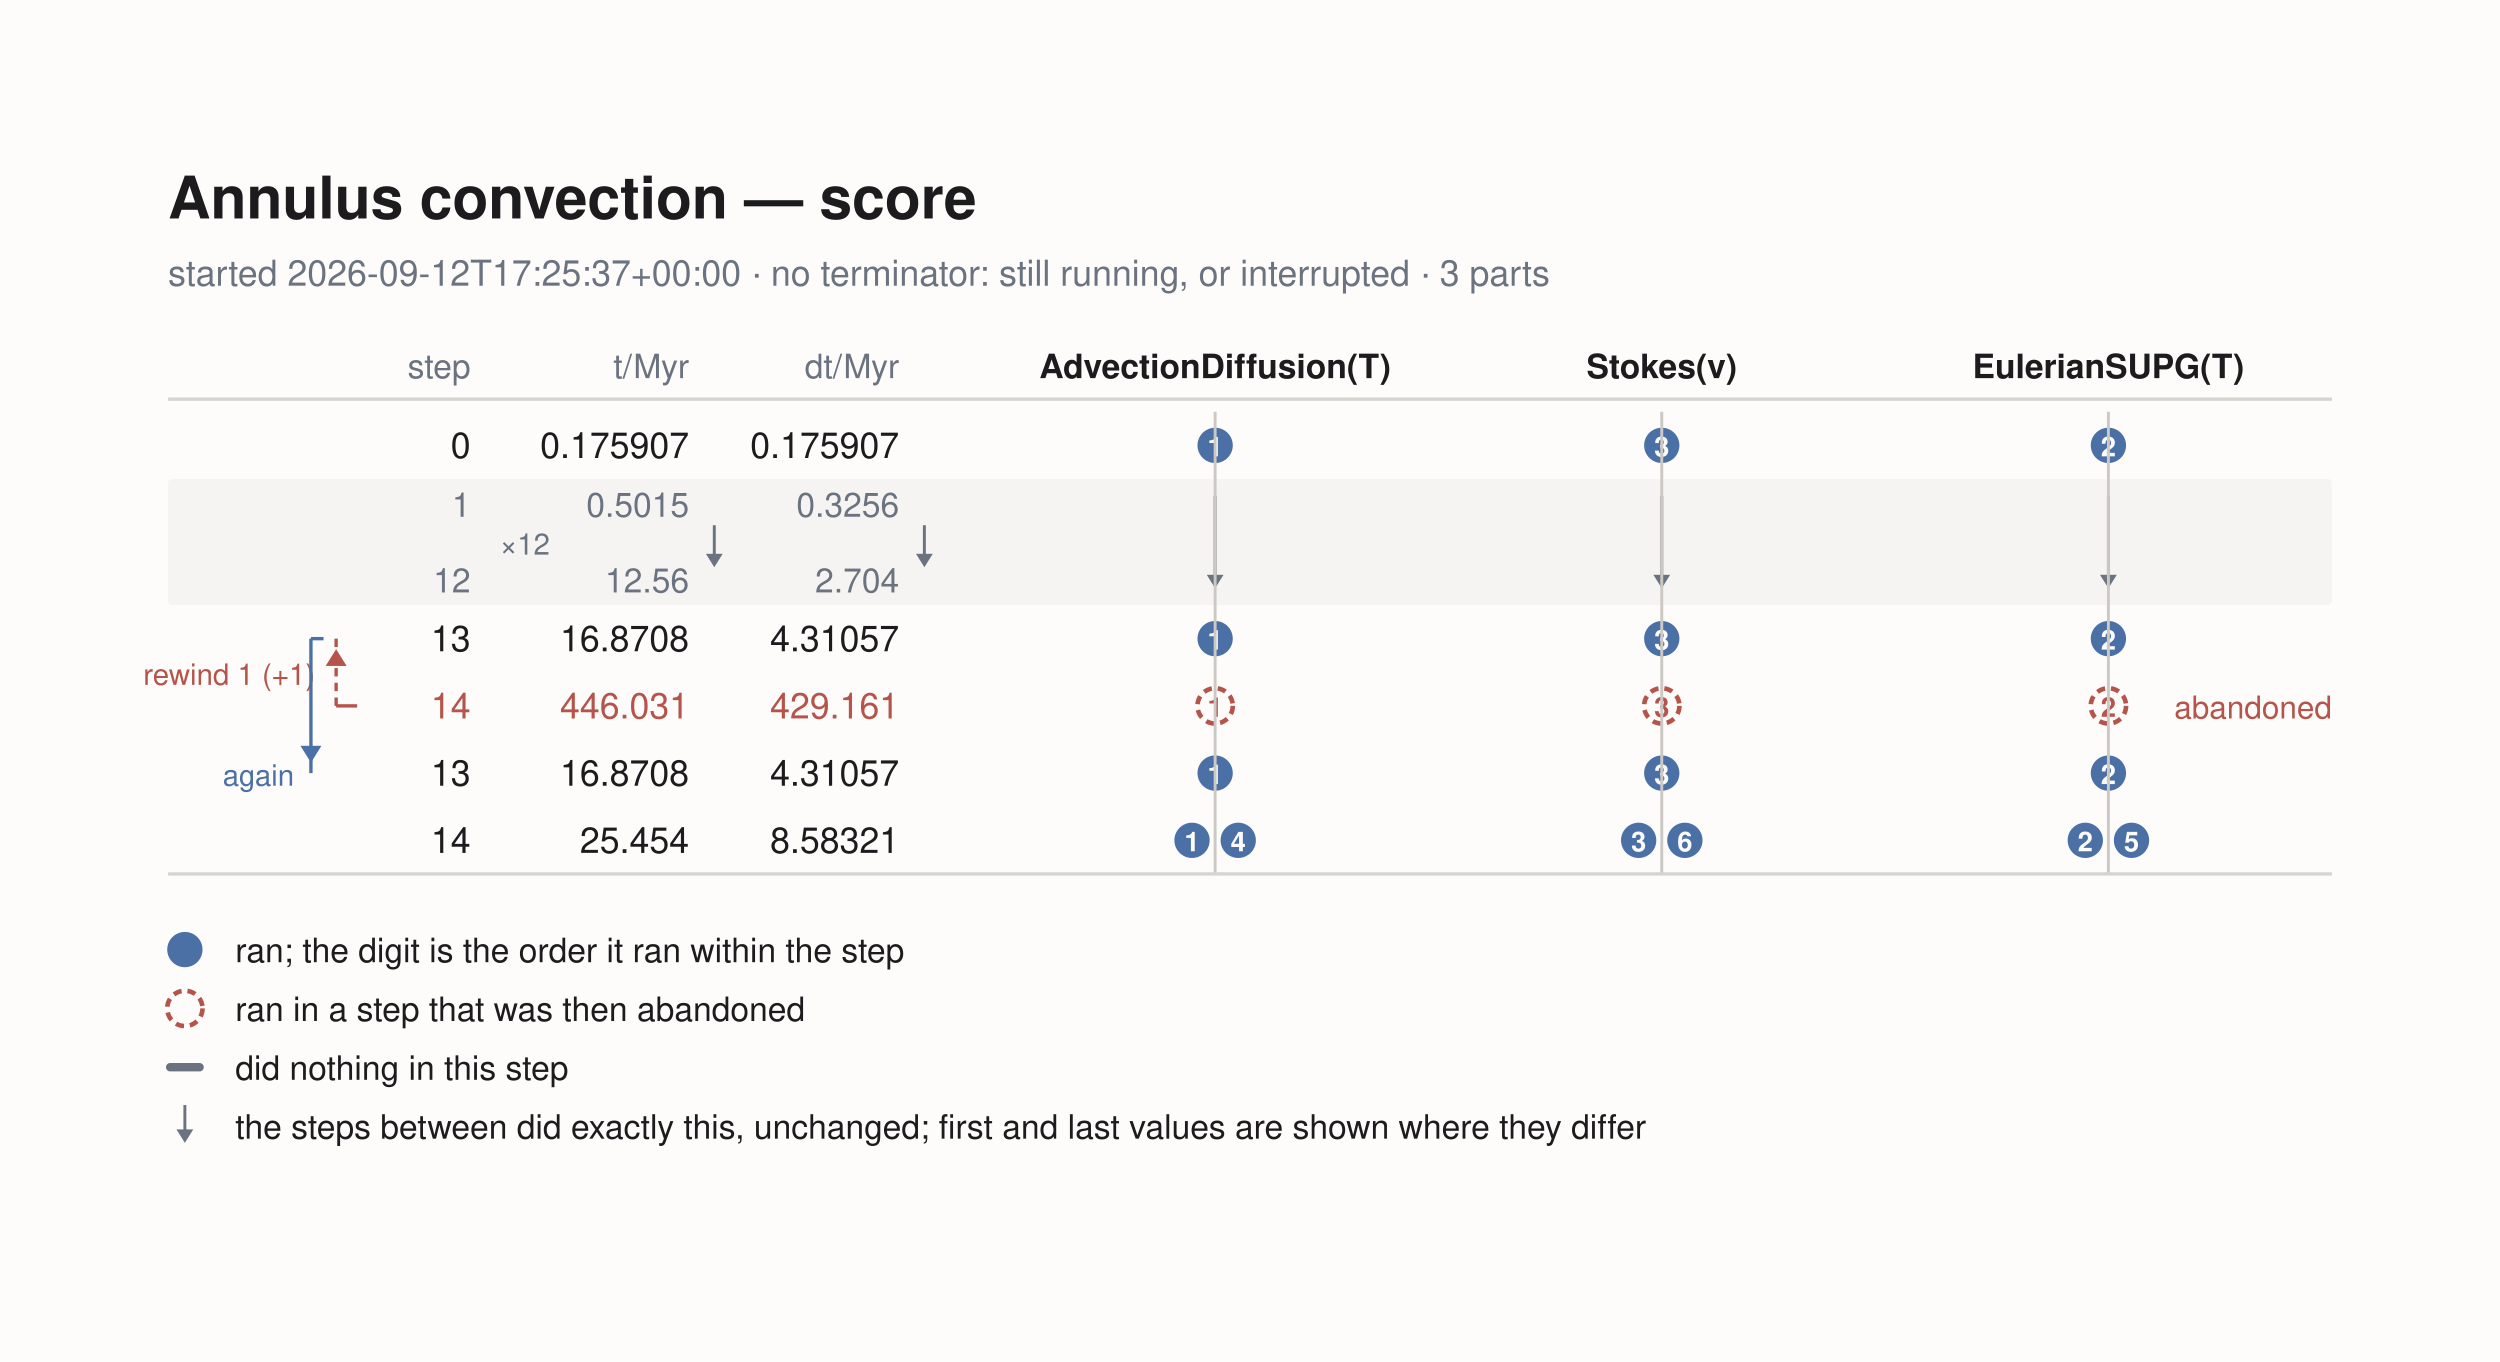
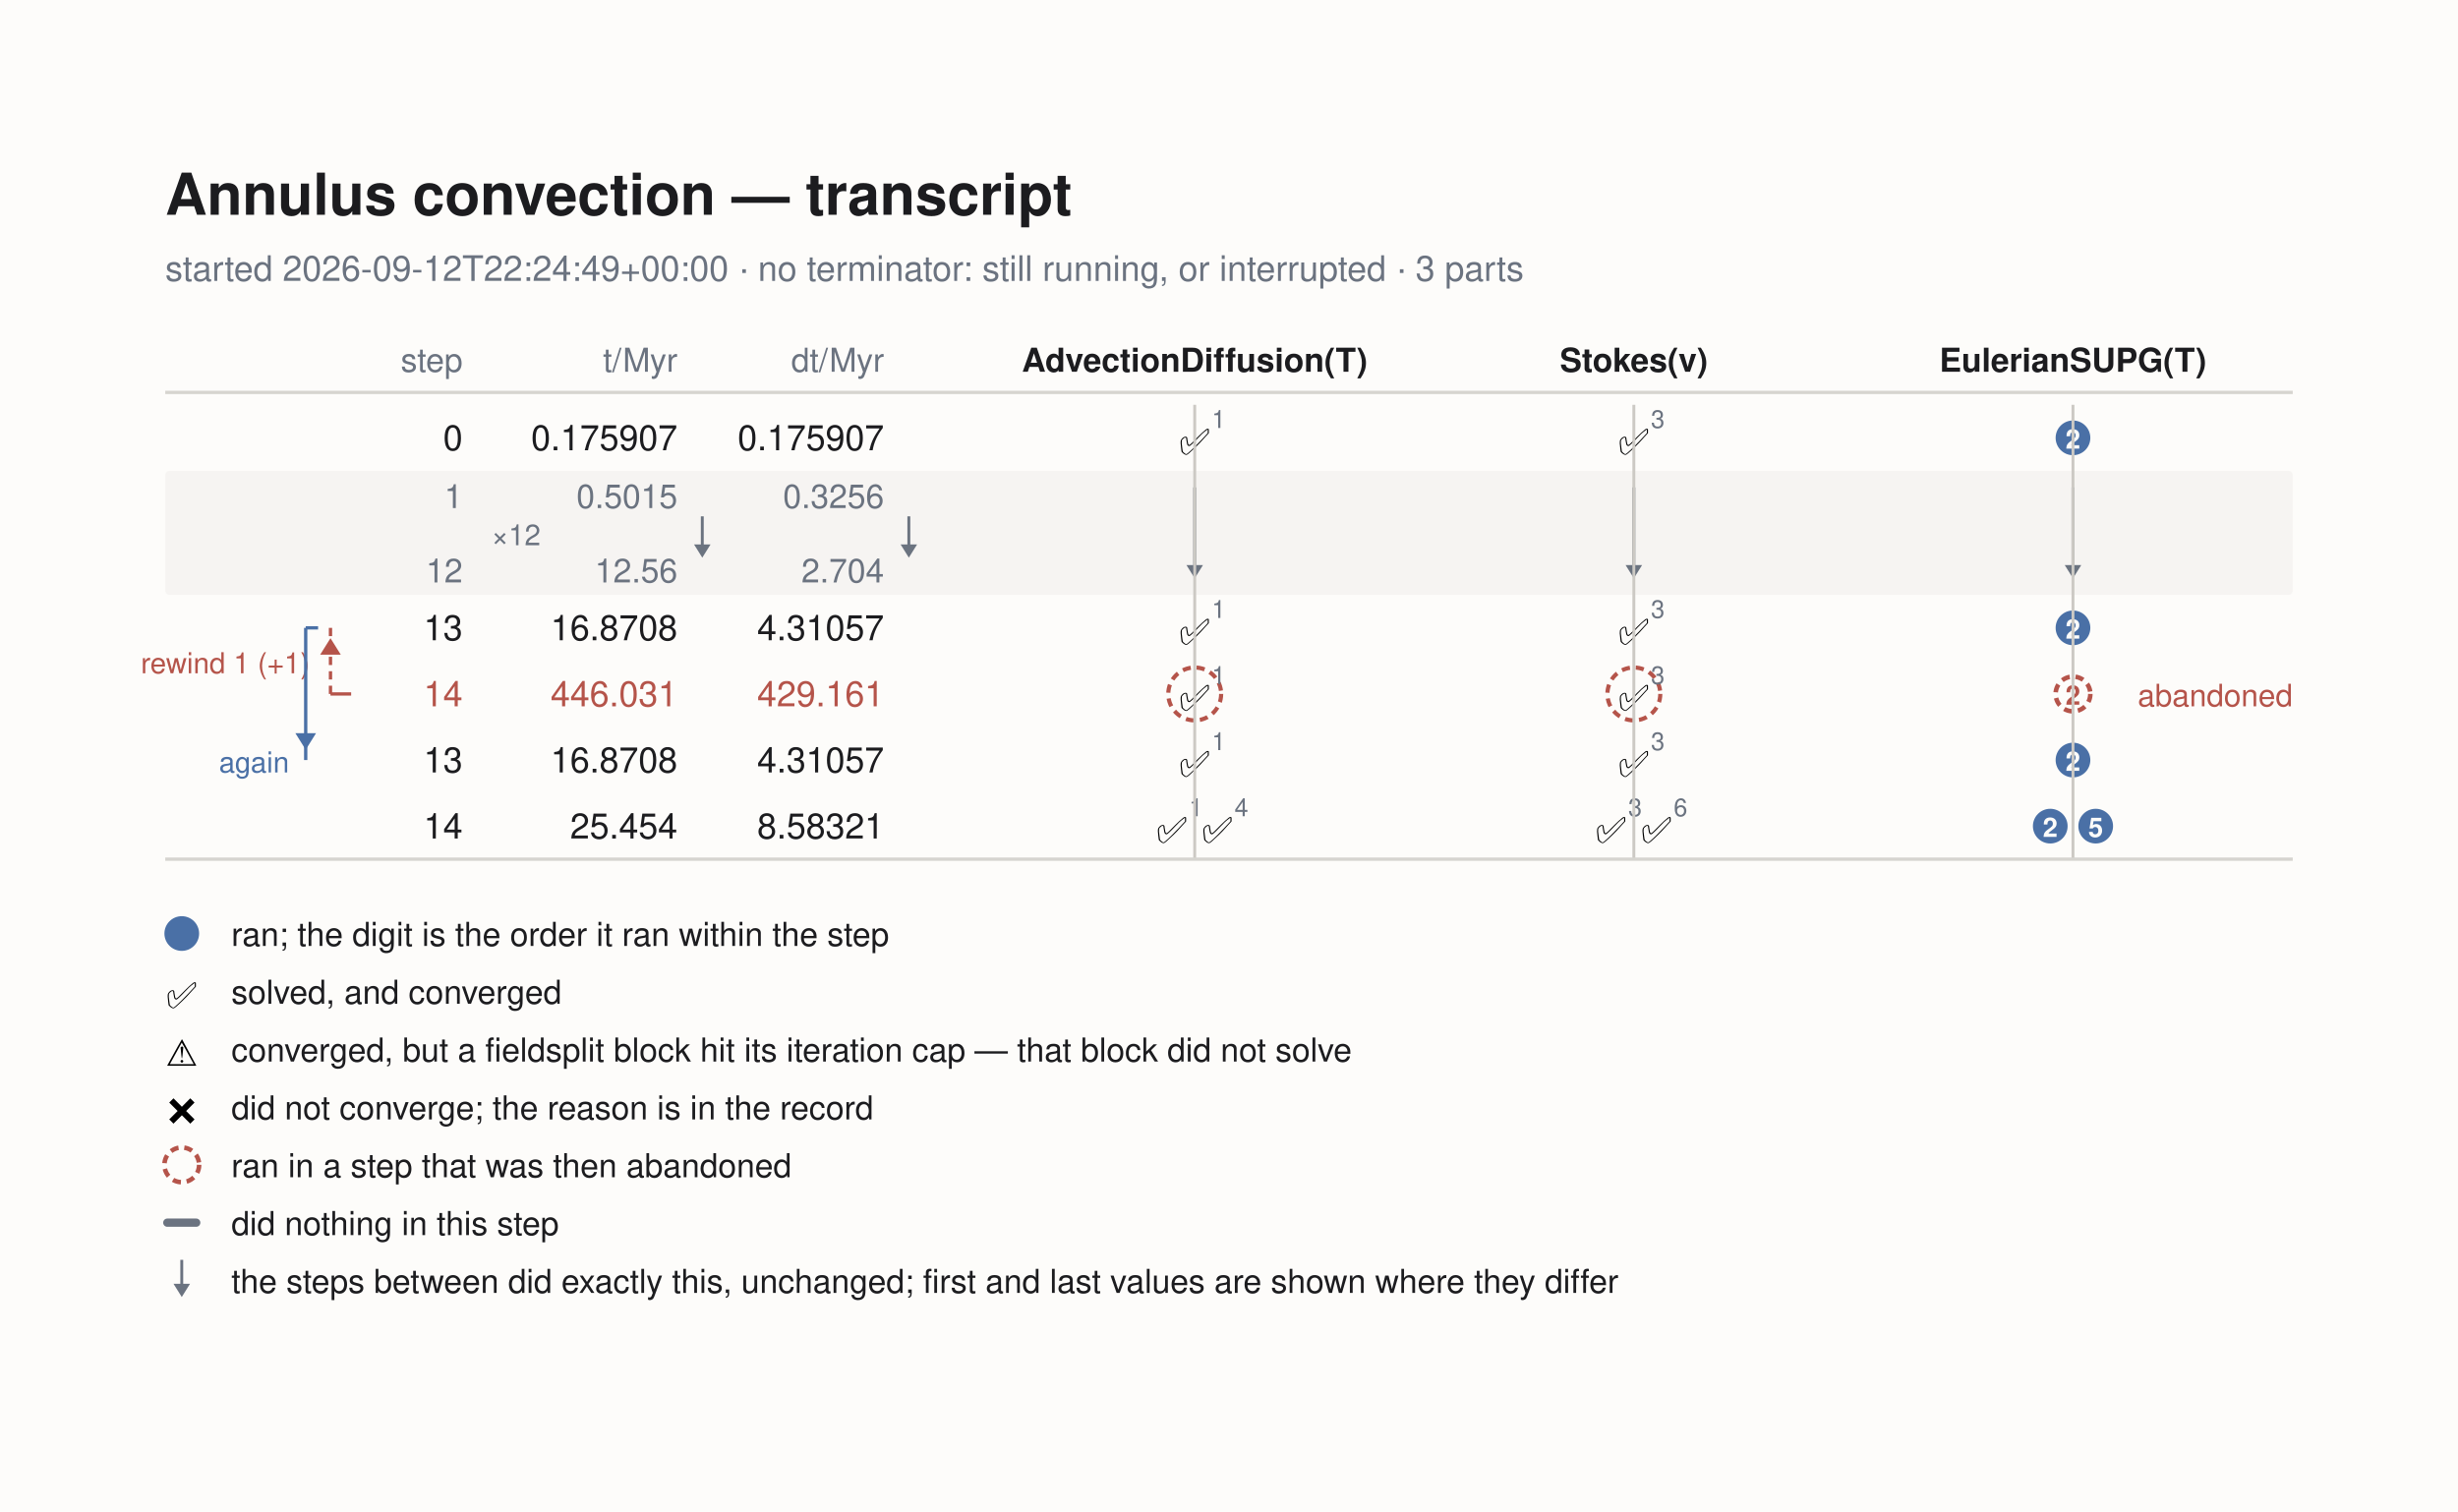
- <svg xmlns="http://www.w3.org/2000/svg" width="595" height="324" viewBox="0 0 595 324">
-   <rect x="0" y="0" width="595.0" height="324.0" fill="#fdfcfa" />
-   <text x="40.0" y="52.0" font-family="'Helvetica Neue', Helvetica, Arial, sans-serif" font-size="14" fill="#1c1c1f" text-anchor="start" font-weight="600">Annulus convection — score</text>
-   <text x="40.0" y="68.0" font-family="'Helvetica Neue', Helvetica, Arial, sans-serif" font-size="8.5" fill="#6b7380" text-anchor="start" font-weight="normal">started 2026-09-12T17:25:37+00:00  ·  no terminator: still running, or interrupted  ·  3 parts</text>
+ <svg xmlns="http://www.w3.org/2000/svg" width="595" height="366" viewBox="0 0 595 366">
+   <rect x="0" y="0" width="595.0" height="366.0" fill="#fdfcfa" />
+   <text x="40.0" y="52.0" font-family="'Helvetica Neue', Helvetica, Arial, sans-serif" font-size="14" fill="#1c1c1f" text-anchor="start" font-weight="600">Annulus convection — transcript</text>
+   <text x="40.0" y="68.0" font-family="'Helvetica Neue', Helvetica, Arial, sans-serif" font-size="8.5" fill="#6b7380" text-anchor="start" font-weight="normal">started 2026-09-12T22:24:49+00:00  ·  no terminator: still running, or interrupted  ·  3 parts</text>
  <text x="112.0" y="90.0" font-family="'Helvetica Neue', Helvetica, Arial, sans-serif" font-size="8" fill="#6b7380" text-anchor="end" font-weight="normal">step</text>
  <text x="164.0" y="90.0" font-family="'Helvetica Neue', Helvetica, Arial, sans-serif" font-size="8" fill="#6b7380" text-anchor="end" font-weight="normal">t/Myr</text>
  <text x="214.0" y="90.0" font-family="'Helvetica Neue', Helvetica, Arial, sans-serif" font-size="8" fill="#6b7380" text-anchor="end" font-weight="normal">dt/Myr</text>
  <text x="289.2" y="90.0" font-family="'Helvetica Neue', Helvetica, Arial, sans-serif" font-size="8" fill="#1c1c1f" text-anchor="middle" font-weight="600">AdvectionDiffusion(T)</text>
  <text x="395.5" y="90.0" font-family="'Helvetica Neue', Helvetica, Arial, sans-serif" font-size="8" fill="#1c1c1f" text-anchor="middle" font-weight="600">Stokes(v)</text>
  <text x="501.8" y="90.0" font-family="'Helvetica Neue', Helvetica, Arial, sans-serif" font-size="8" fill="#1c1c1f" text-anchor="middle" font-weight="600">EulerianSUPG(T)</text>
  <line x1="40.0" y1="95.0" x2="555.0" y2="95.0" stroke="#d6d4cf" stroke-width="0.8" />
  <text x="112.0" y="109.0" font-family="'Helvetica Neue', Helvetica, Arial, sans-serif" font-size="8.5" fill="#1c1c1f" text-anchor="end" font-weight="normal">0</text>
  <text x="164.0" y="109.0" font-family="'Helvetica Neue', Helvetica, Arial, sans-serif" font-size="8.5" fill="#1c1c1f" text-anchor="end" font-weight="normal">0.175907</text>
  <text x="214.0" y="109.0" font-family="'Helvetica Neue', Helvetica, Arial, sans-serif" font-size="8.5" fill="#1c1c1f" text-anchor="end" font-weight="normal">0.175907</text>
-   <circle cx="289.2" cy="106.0" r="4.2" fill="#4a70a6" />
-   <text x="289.2" y="108.6" font-family="'Helvetica Neue', Helvetica, Arial, sans-serif" font-size="6.5" fill="#fdfcfa" text-anchor="middle" font-weight="600">1</text>
-   <circle cx="395.5" cy="106.0" r="4.2" fill="#4a70a6" />
-   <text x="395.5" y="108.6" font-family="'Helvetica Neue', Helvetica, Arial, sans-serif" font-size="6.5" fill="#fdfcfa" text-anchor="middle" font-weight="600">3</text>
+   <text x="289.2" y="110.0" font-size="8.8" text-anchor="middle">✅</text>
+   <text x="295.0" y="103.6" font-family="'Helvetica Neue', Helvetica, Arial, sans-serif" font-size="6.0" fill="#6b7380" text-anchor="middle" font-weight="normal">1</text>
+   <text x="395.5" y="110.0" font-size="8.8" text-anchor="middle">✅</text>
+   <text x="401.3" y="103.6" font-family="'Helvetica Neue', Helvetica, Arial, sans-serif" font-size="6.0" fill="#6b7380" text-anchor="middle" font-weight="normal">3</text>
  <circle cx="501.8" cy="106.0" r="4.2" fill="#4a70a6" />
  <text x="501.8" y="108.6" font-family="'Helvetica Neue', Helvetica, Arial, sans-serif" font-size="6.5" fill="#fdfcfa" text-anchor="middle" font-weight="600">2</text>
  <rect x="40.0" y="114.0" width="515.0" height="30.0" rx="1" fill="#f6f4f2" />
  <text x="112.0" y="123.0" font-family="'Helvetica Neue', Helvetica, Arial, sans-serif" font-size="8" fill="#6b7380" text-anchor="end" font-weight="normal">1</text>
  <text x="112.0" y="141.0" font-family="'Helvetica Neue', Helvetica, Arial, sans-serif" font-size="8" fill="#6b7380" text-anchor="end" font-weight="normal">12</text>
  <text x="119.0" y="132.0" font-family="'Helvetica Neue', Helvetica, Arial, sans-serif" font-size="7" fill="#6b7380" text-anchor="start" font-weight="normal">×12</text>
  <text x="164.0" y="123.0" font-family="'Helvetica Neue', Helvetica, Arial, sans-serif" font-size="8" fill="#6b7380" text-anchor="end" font-weight="normal">0.5015</text>
  <text x="164.0" y="141.0" font-family="'Helvetica Neue', Helvetica, Arial, sans-serif" font-size="8" fill="#6b7380" text-anchor="end" font-weight="normal">12.56</text>
  <line x1="170.0" y1="125.0" x2="170.0" y2="132.8" stroke="#6b7380" stroke-width="0.7" />
  <path d="M 170.0 135.0 l -2.0 -3.2 l 4.0 0 z" fill="#6b7380" />
  <text x="214.0" y="123.0" font-family="'Helvetica Neue', Helvetica, Arial, sans-serif" font-size="8" fill="#6b7380" text-anchor="end" font-weight="normal">0.3256</text>
  <text x="214.0" y="141.0" font-family="'Helvetica Neue', Helvetica, Arial, sans-serif" font-size="8" fill="#6b7380" text-anchor="end" font-weight="normal">2.704</text>
  <line x1="220.0" y1="125.0" x2="220.0" y2="132.8" stroke="#6b7380" stroke-width="0.7" />
  <path d="M 220.0 135.0 l -2.0 -3.2 l 4.0 0 z" fill="#6b7380" />
  <line x1="289.2" y1="118.0" x2="289.2" y2="137.8" stroke="#6b7380" stroke-width="0.7" />
  <path d="M 289.2 140.0 l -2.0 -3.2 l 4.0 0 z" fill="#6b7380" />
  <line x1="395.5" y1="118.0" x2="395.5" y2="137.8" stroke="#6b7380" stroke-width="0.7" />
  <path d="M 395.5 140.0 l -2.0 -3.2 l 4.0 0 z" fill="#6b7380" />
  <line x1="501.8" y1="118.0" x2="501.8" y2="137.8" stroke="#6b7380" stroke-width="0.7" />
  <path d="M 501.8 140.0 l -2.0 -3.2 l 4.0 0 z" fill="#6b7380" />
  <text x="112.0" y="155.0" font-family="'Helvetica Neue', Helvetica, Arial, sans-serif" font-size="8.5" fill="#1c1c1f" text-anchor="end" font-weight="normal">13</text>
  <text x="164.0" y="155.0" font-family="'Helvetica Neue', Helvetica, Arial, sans-serif" font-size="8.5" fill="#1c1c1f" text-anchor="end" font-weight="normal">16.8708</text>
  <text x="214.0" y="155.0" font-family="'Helvetica Neue', Helvetica, Arial, sans-serif" font-size="8.5" fill="#1c1c1f" text-anchor="end" font-weight="normal">4.31057</text>
-   <circle cx="289.2" cy="152.0" r="4.2" fill="#4a70a6" />
-   <text x="289.2" y="154.6" font-family="'Helvetica Neue', Helvetica, Arial, sans-serif" font-size="6.5" fill="#fdfcfa" text-anchor="middle" font-weight="600">1</text>
-   <circle cx="395.5" cy="152.0" r="4.2" fill="#4a70a6" />
-   <text x="395.5" y="154.6" font-family="'Helvetica Neue', Helvetica, Arial, sans-serif" font-size="6.5" fill="#fdfcfa" text-anchor="middle" font-weight="600">3</text>
+   <text x="289.2" y="156.0" font-size="8.8" text-anchor="middle">✅</text>
+   <text x="295.0" y="149.6" font-family="'Helvetica Neue', Helvetica, Arial, sans-serif" font-size="6.0" fill="#6b7380" text-anchor="middle" font-weight="normal">1</text>
+   <text x="395.5" y="156.0" font-size="8.8" text-anchor="middle">✅</text>
+   <text x="401.3" y="149.6" font-family="'Helvetica Neue', Helvetica, Arial, sans-serif" font-size="6.0" fill="#6b7380" text-anchor="middle" font-weight="normal">3</text>
  <circle cx="501.8" cy="152.0" r="4.2" fill="#4a70a6" />
  <text x="501.8" y="154.6" font-family="'Helvetica Neue', Helvetica, Arial, sans-serif" font-size="6.5" fill="#fdfcfa" text-anchor="middle" font-weight="600">2</text>
  <text x="112.0" y="171.0" font-family="'Helvetica Neue', Helvetica, Arial, sans-serif" font-size="8.5" fill="#b5544a" text-anchor="end" font-weight="normal">14</text>
  <text x="164.0" y="171.0" font-family="'Helvetica Neue', Helvetica, Arial, sans-serif" font-size="8.5" fill="#b5544a" text-anchor="end" font-weight="normal">446.031</text>
  <text x="214.0" y="171.0" font-family="'Helvetica Neue', Helvetica, Arial, sans-serif" font-size="8.5" fill="#b5544a" text-anchor="end" font-weight="normal">429.161</text>
-   <circle cx="289.2" cy="168.0" r="4.2" fill="none" stroke="#b5544a" stroke-width="1.1" stroke-dasharray="2 1.4" />
-   <text x="289.2" y="170.6" font-family="'Helvetica Neue', Helvetica, Arial, sans-serif" font-size="6.5" fill="#b5544a" text-anchor="middle" font-weight="600">1</text>
-   <circle cx="395.5" cy="168.0" r="4.2" fill="none" stroke="#b5544a" stroke-width="1.1" stroke-dasharray="2 1.4" />
-   <text x="395.5" y="170.6" font-family="'Helvetica Neue', Helvetica, Arial, sans-serif" font-size="6.5" fill="#b5544a" text-anchor="middle" font-weight="600">3</text>
+   <circle cx="289.2" cy="168.0" r="6.4" fill="none" stroke="#b5544a" stroke-width="1.0" stroke-dasharray="2 1.4" />
+   <text x="289.2" y="172.0" font-size="8.8" text-anchor="middle">✅</text>
+   <text x="295.0" y="165.6" font-family="'Helvetica Neue', Helvetica, Arial, sans-serif" font-size="6.0" fill="#6b7380" text-anchor="middle" font-weight="normal">1</text>
+   <circle cx="395.5" cy="168.0" r="6.4" fill="none" stroke="#b5544a" stroke-width="1.0" stroke-dasharray="2 1.4" />
+   <text x="395.5" y="172.0" font-size="8.8" text-anchor="middle">✅</text>
+   <text x="401.3" y="165.6" font-family="'Helvetica Neue', Helvetica, Arial, sans-serif" font-size="6.0" fill="#6b7380" text-anchor="middle" font-weight="normal">3</text>
  <circle cx="501.8" cy="168.0" r="4.2" fill="none" stroke="#b5544a" stroke-width="1.1" stroke-dasharray="2 1.4" />
  <text x="501.8" y="170.6" font-family="'Helvetica Neue', Helvetica, Arial, sans-serif" font-size="6.5" fill="#b5544a" text-anchor="middle" font-weight="600">2</text>
  <text x="555.0" y="171.0" font-family="'Helvetica Neue', Helvetica, Arial, sans-serif" font-size="7.5" fill="#b5544a" text-anchor="end" font-weight="normal">abandoned</text>
  <text x="112.0" y="187.0" font-family="'Helvetica Neue', Helvetica, Arial, sans-serif" font-size="8.5" fill="#1c1c1f" text-anchor="end" font-weight="normal">13</text>
  <text x="164.0" y="187.0" font-family="'Helvetica Neue', Helvetica, Arial, sans-serif" font-size="8.5" fill="#1c1c1f" text-anchor="end" font-weight="normal">16.8708</text>
  <text x="214.0" y="187.0" font-family="'Helvetica Neue', Helvetica, Arial, sans-serif" font-size="8.5" fill="#1c1c1f" text-anchor="end" font-weight="normal">4.31057</text>
-   <circle cx="289.2" cy="184.0" r="4.2" fill="#4a70a6" />
-   <text x="289.2" y="186.6" font-family="'Helvetica Neue', Helvetica, Arial, sans-serif" font-size="6.5" fill="#fdfcfa" text-anchor="middle" font-weight="600">1</text>
-   <circle cx="395.5" cy="184.0" r="4.2" fill="#4a70a6" />
-   <text x="395.5" y="186.6" font-family="'Helvetica Neue', Helvetica, Arial, sans-serif" font-size="6.5" fill="#fdfcfa" text-anchor="middle" font-weight="600">3</text>
+   <text x="289.2" y="188.0" font-size="8.8" text-anchor="middle">✅</text>
+   <text x="295.0" y="181.6" font-family="'Helvetica Neue', Helvetica, Arial, sans-serif" font-size="6.0" fill="#6b7380" text-anchor="middle" font-weight="normal">1</text>
+   <text x="395.5" y="188.0" font-size="8.8" text-anchor="middle">✅</text>
+   <text x="401.3" y="181.6" font-family="'Helvetica Neue', Helvetica, Arial, sans-serif" font-size="6.0" fill="#6b7380" text-anchor="middle" font-weight="normal">3</text>
  <circle cx="501.8" cy="184.0" r="4.2" fill="#4a70a6" />
  <text x="501.8" y="186.6" font-family="'Helvetica Neue', Helvetica, Arial, sans-serif" font-size="6.5" fill="#fdfcfa" text-anchor="middle" font-weight="600">2</text>
  <text x="112.0" y="203.0" font-family="'Helvetica Neue', Helvetica, Arial, sans-serif" font-size="8.5" fill="#1c1c1f" text-anchor="end" font-weight="normal">14</text>
  <text x="164.0" y="203.0" font-family="'Helvetica Neue', Helvetica, Arial, sans-serif" font-size="8.5" fill="#1c1c1f" text-anchor="end" font-weight="normal">25.454</text>
  <text x="214.0" y="203.0" font-family="'Helvetica Neue', Helvetica, Arial, sans-serif" font-size="8.5" fill="#1c1c1f" text-anchor="end" font-weight="normal">8.58321</text>
-   <circle cx="283.7" cy="200.0" r="4.2" fill="#4a70a6" />
-   <text x="283.7" y="202.6" font-family="'Helvetica Neue', Helvetica, Arial, sans-serif" font-size="6.5" fill="#fdfcfa" text-anchor="middle" font-weight="600">1</text>
-   <circle cx="294.7" cy="200.0" r="4.2" fill="#4a70a6" />
-   <text x="294.7" y="202.6" font-family="'Helvetica Neue', Helvetica, Arial, sans-serif" font-size="6.5" fill="#fdfcfa" text-anchor="middle" font-weight="600">4</text>
-   <circle cx="390.0" cy="200.0" r="4.2" fill="#4a70a6" />
-   <text x="390.0" y="202.6" font-family="'Helvetica Neue', Helvetica, Arial, sans-serif" font-size="6.5" fill="#fdfcfa" text-anchor="middle" font-weight="600">3</text>
-   <circle cx="401.0" cy="200.0" r="4.2" fill="#4a70a6" />
-   <text x="401.0" y="202.6" font-family="'Helvetica Neue', Helvetica, Arial, sans-serif" font-size="6.5" fill="#fdfcfa" text-anchor="middle" font-weight="600">6</text>
+   <text x="283.7" y="204.0" font-size="8.8" text-anchor="middle">✅</text>
+   <text x="289.5" y="197.6" font-family="'Helvetica Neue', Helvetica, Arial, sans-serif" font-size="6.0" fill="#6b7380" text-anchor="middle" font-weight="normal">1</text>
+   <text x="294.7" y="204.0" font-size="8.8" text-anchor="middle">✅</text>
+   <text x="300.5" y="197.6" font-family="'Helvetica Neue', Helvetica, Arial, sans-serif" font-size="6.0" fill="#6b7380" text-anchor="middle" font-weight="normal">4</text>
+   <text x="390.0" y="204.0" font-size="8.8" text-anchor="middle">✅</text>
+   <text x="395.8" y="197.6" font-family="'Helvetica Neue', Helvetica, Arial, sans-serif" font-size="6.0" fill="#6b7380" text-anchor="middle" font-weight="normal">3</text>
+   <text x="401.0" y="204.0" font-size="8.8" text-anchor="middle">✅</text>
+   <text x="406.8" y="197.6" font-family="'Helvetica Neue', Helvetica, Arial, sans-serif" font-size="6.0" fill="#6b7380" text-anchor="middle" font-weight="normal">6</text>
  <circle cx="496.3" cy="200.0" r="4.2" fill="#4a70a6" />
  <text x="496.3" y="202.6" font-family="'Helvetica Neue', Helvetica, Arial, sans-serif" font-size="6.5" fill="#fdfcfa" text-anchor="middle" font-weight="600">2</text>
  <circle cx="507.3" cy="200.0" r="4.2" fill="#4a70a6" />
  <text x="507.3" y="202.6" font-family="'Helvetica Neue', Helvetica, Arial, sans-serif" font-size="6.5" fill="#fdfcfa" text-anchor="middle" font-weight="600">5</text>
  <line x1="289.2" y1="98.0" x2="289.2" y2="208.0" stroke="#ccc9c4" stroke-width="0.7" />
  <line x1="395.5" y1="98.0" x2="395.5" y2="208.0" stroke="#ccc9c4" stroke-width="0.7" />
  <line x1="501.8" y1="98.0" x2="501.8" y2="208.0" stroke="#ccc9c4" stroke-width="0.7" />
  <line x1="40.0" y1="208.0" x2="555.0" y2="208.0" stroke="#d6d4cf" stroke-width="0.8" />
  <line x1="80.0" y1="168.0" x2="80.0" y2="152.0" stroke="#b5544a" stroke-width="0.8" stroke-dasharray="2.0 1.5" />
  <line x1="80.0" y1="168.0" x2="85.0" y2="168.0" stroke="#b5544a" stroke-width="0.8" />
  <path d="M 80.0 154.5 l -2.5 4.0 l 5.0 0 z" fill="#b5544a" />
  <text x="75.0" y="163.0" font-family="'Helvetica Neue', Helvetica, Arial, sans-serif" font-size="7" fill="#b5544a" text-anchor="end" font-weight="normal">rewind 1 (+1)</text>
  <line x1="74.0" y1="152.0" x2="74.0" y2="184.0" stroke="#4a70a6" stroke-width="0.8" />
  <line x1="74.0" y1="152.0" x2="77.0" y2="152.0" stroke="#4a70a6" stroke-width="0.8" />
  <path d="M 74.0 181.5 l -2.5 -4.0 l 5.0 0 z" fill="#4a70a6" />
  <text x="70.0" y="187.0" font-family="'Helvetica Neue', Helvetica, Arial, sans-serif" font-size="7" fill="#4a70a6" text-anchor="end" font-weight="normal">again</text>
  <circle cx="44.0" cy="226.0" r="4.2" fill="#4a70a6" />
  <text x="56.0" y="229.0" font-family="'Helvetica Neue', Helvetica, Arial, sans-serif" font-size="8" fill="#1c1c1f" text-anchor="start" font-weight="normal">ran; the digit is the order it ran within the step</text>
-   <circle cx="44.0" cy="240.0" r="4.2" fill="none" stroke="#b5544a" stroke-width="1.1" stroke-dasharray="2 1.4" />
-   <text x="56.0" y="243.0" font-family="'Helvetica Neue', Helvetica, Arial, sans-serif" font-size="8" fill="#1c1c1f" text-anchor="start" font-weight="normal">ran in a step that was then abandoned</text>
-   <rect x="39.5" y="253.0" width="9.0" height="2.0" rx="1" fill="#6b7380" />
-   <text x="56.0" y="257.0" font-family="'Helvetica Neue', Helvetica, Arial, sans-serif" font-size="8" fill="#1c1c1f" text-anchor="start" font-weight="normal">did nothing in this step</text>
-   <line x1="44.0" y1="263.0" x2="44.0" y2="269.8" stroke="#6b7380" stroke-width="0.7" />
-   <path d="M 44.0 272.0 l -2.0 -3.2 l 4.0 0 z" fill="#6b7380" />
-   <text x="56.0" y="271.0" font-family="'Helvetica Neue', Helvetica, Arial, sans-serif" font-size="8" fill="#1c1c1f" text-anchor="start" font-weight="normal">the steps between did exactly this, unchanged; first and last values are shown where they differ</text>
+   <text x="44.0" y="244.0" font-size="8.8" text-anchor="middle">✅</text>
+   <text x="56.0" y="243.0" font-family="'Helvetica Neue', Helvetica, Arial, sans-serif" font-size="8" fill="#1c1c1f" text-anchor="start" font-weight="normal">solved, and converged</text>
+   <text x="44.0" y="258.0" font-size="8.8" text-anchor="middle">⚠️</text>
+   <text x="56.0" y="257.0" font-family="'Helvetica Neue', Helvetica, Arial, sans-serif" font-size="8" fill="#1c1c1f" text-anchor="start" font-weight="normal">converged, but a fieldsplit block hit its iteration cap — that block did not solve</text>
+   <text x="44.0" y="272.0" font-size="8.8" text-anchor="middle">❌</text>
+   <text x="56.0" y="271.0" font-family="'Helvetica Neue', Helvetica, Arial, sans-serif" font-size="8" fill="#1c1c1f" text-anchor="start" font-weight="normal">did not converge; the reason is in the record</text>
+   <circle cx="44.0" cy="282.0" r="4.2" fill="none" stroke="#b5544a" stroke-width="1.1" stroke-dasharray="2 1.4" />
+   <text x="56.0" y="285.0" font-family="'Helvetica Neue', Helvetica, Arial, sans-serif" font-size="8" fill="#1c1c1f" text-anchor="start" font-weight="normal">ran in a step that was then abandoned</text>
+   <rect x="39.5" y="295.0" width="9.0" height="2.0" rx="1" fill="#6b7380" />
+   <text x="56.0" y="299.0" font-family="'Helvetica Neue', Helvetica, Arial, sans-serif" font-size="8" fill="#1c1c1f" text-anchor="start" font-weight="normal">did nothing in this step</text>
+   <line x1="44.0" y1="305.0" x2="44.0" y2="311.8" stroke="#6b7380" stroke-width="0.7" />
+   <path d="M 44.0 314.0 l -2.0 -3.2 l 4.0 0 z" fill="#6b7380" />
+   <text x="56.0" y="313.0" font-family="'Helvetica Neue', Helvetica, Arial, sans-serif" font-size="8" fill="#1c1c1f" text-anchor="start" font-weight="normal">the steps between did exactly this, unchanged; first and last values are shown where they differ</text>
</svg>
